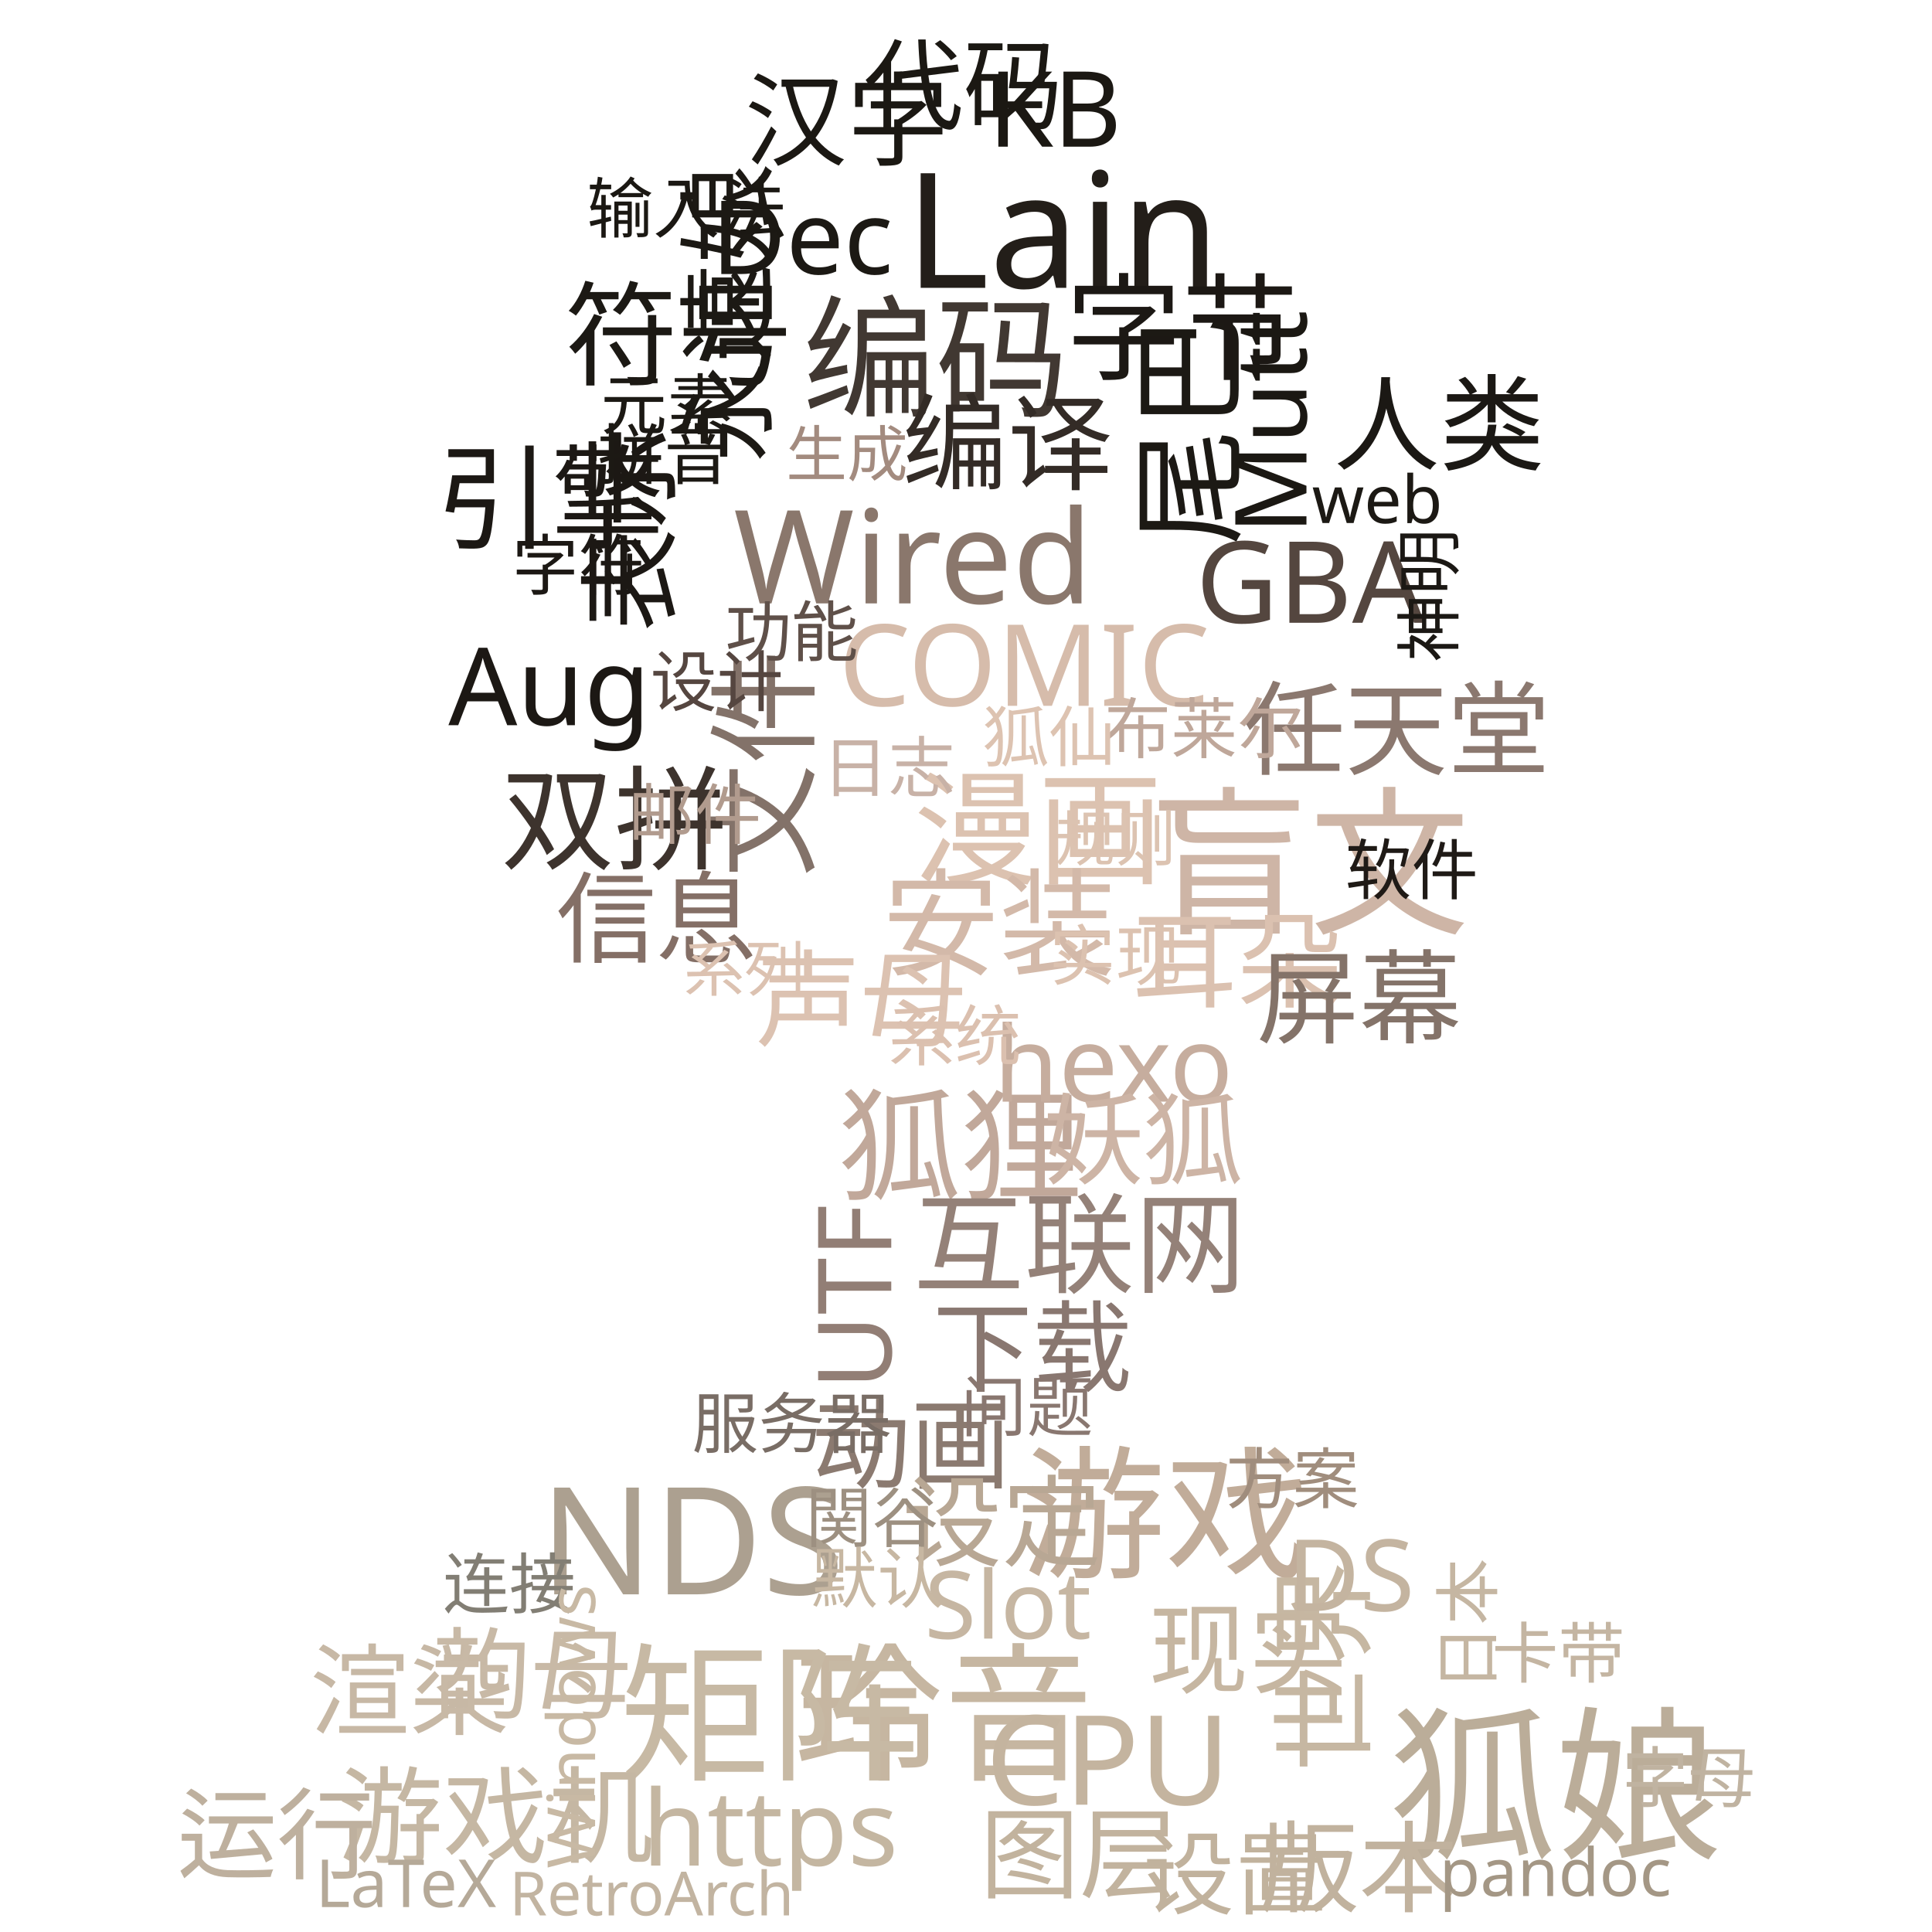
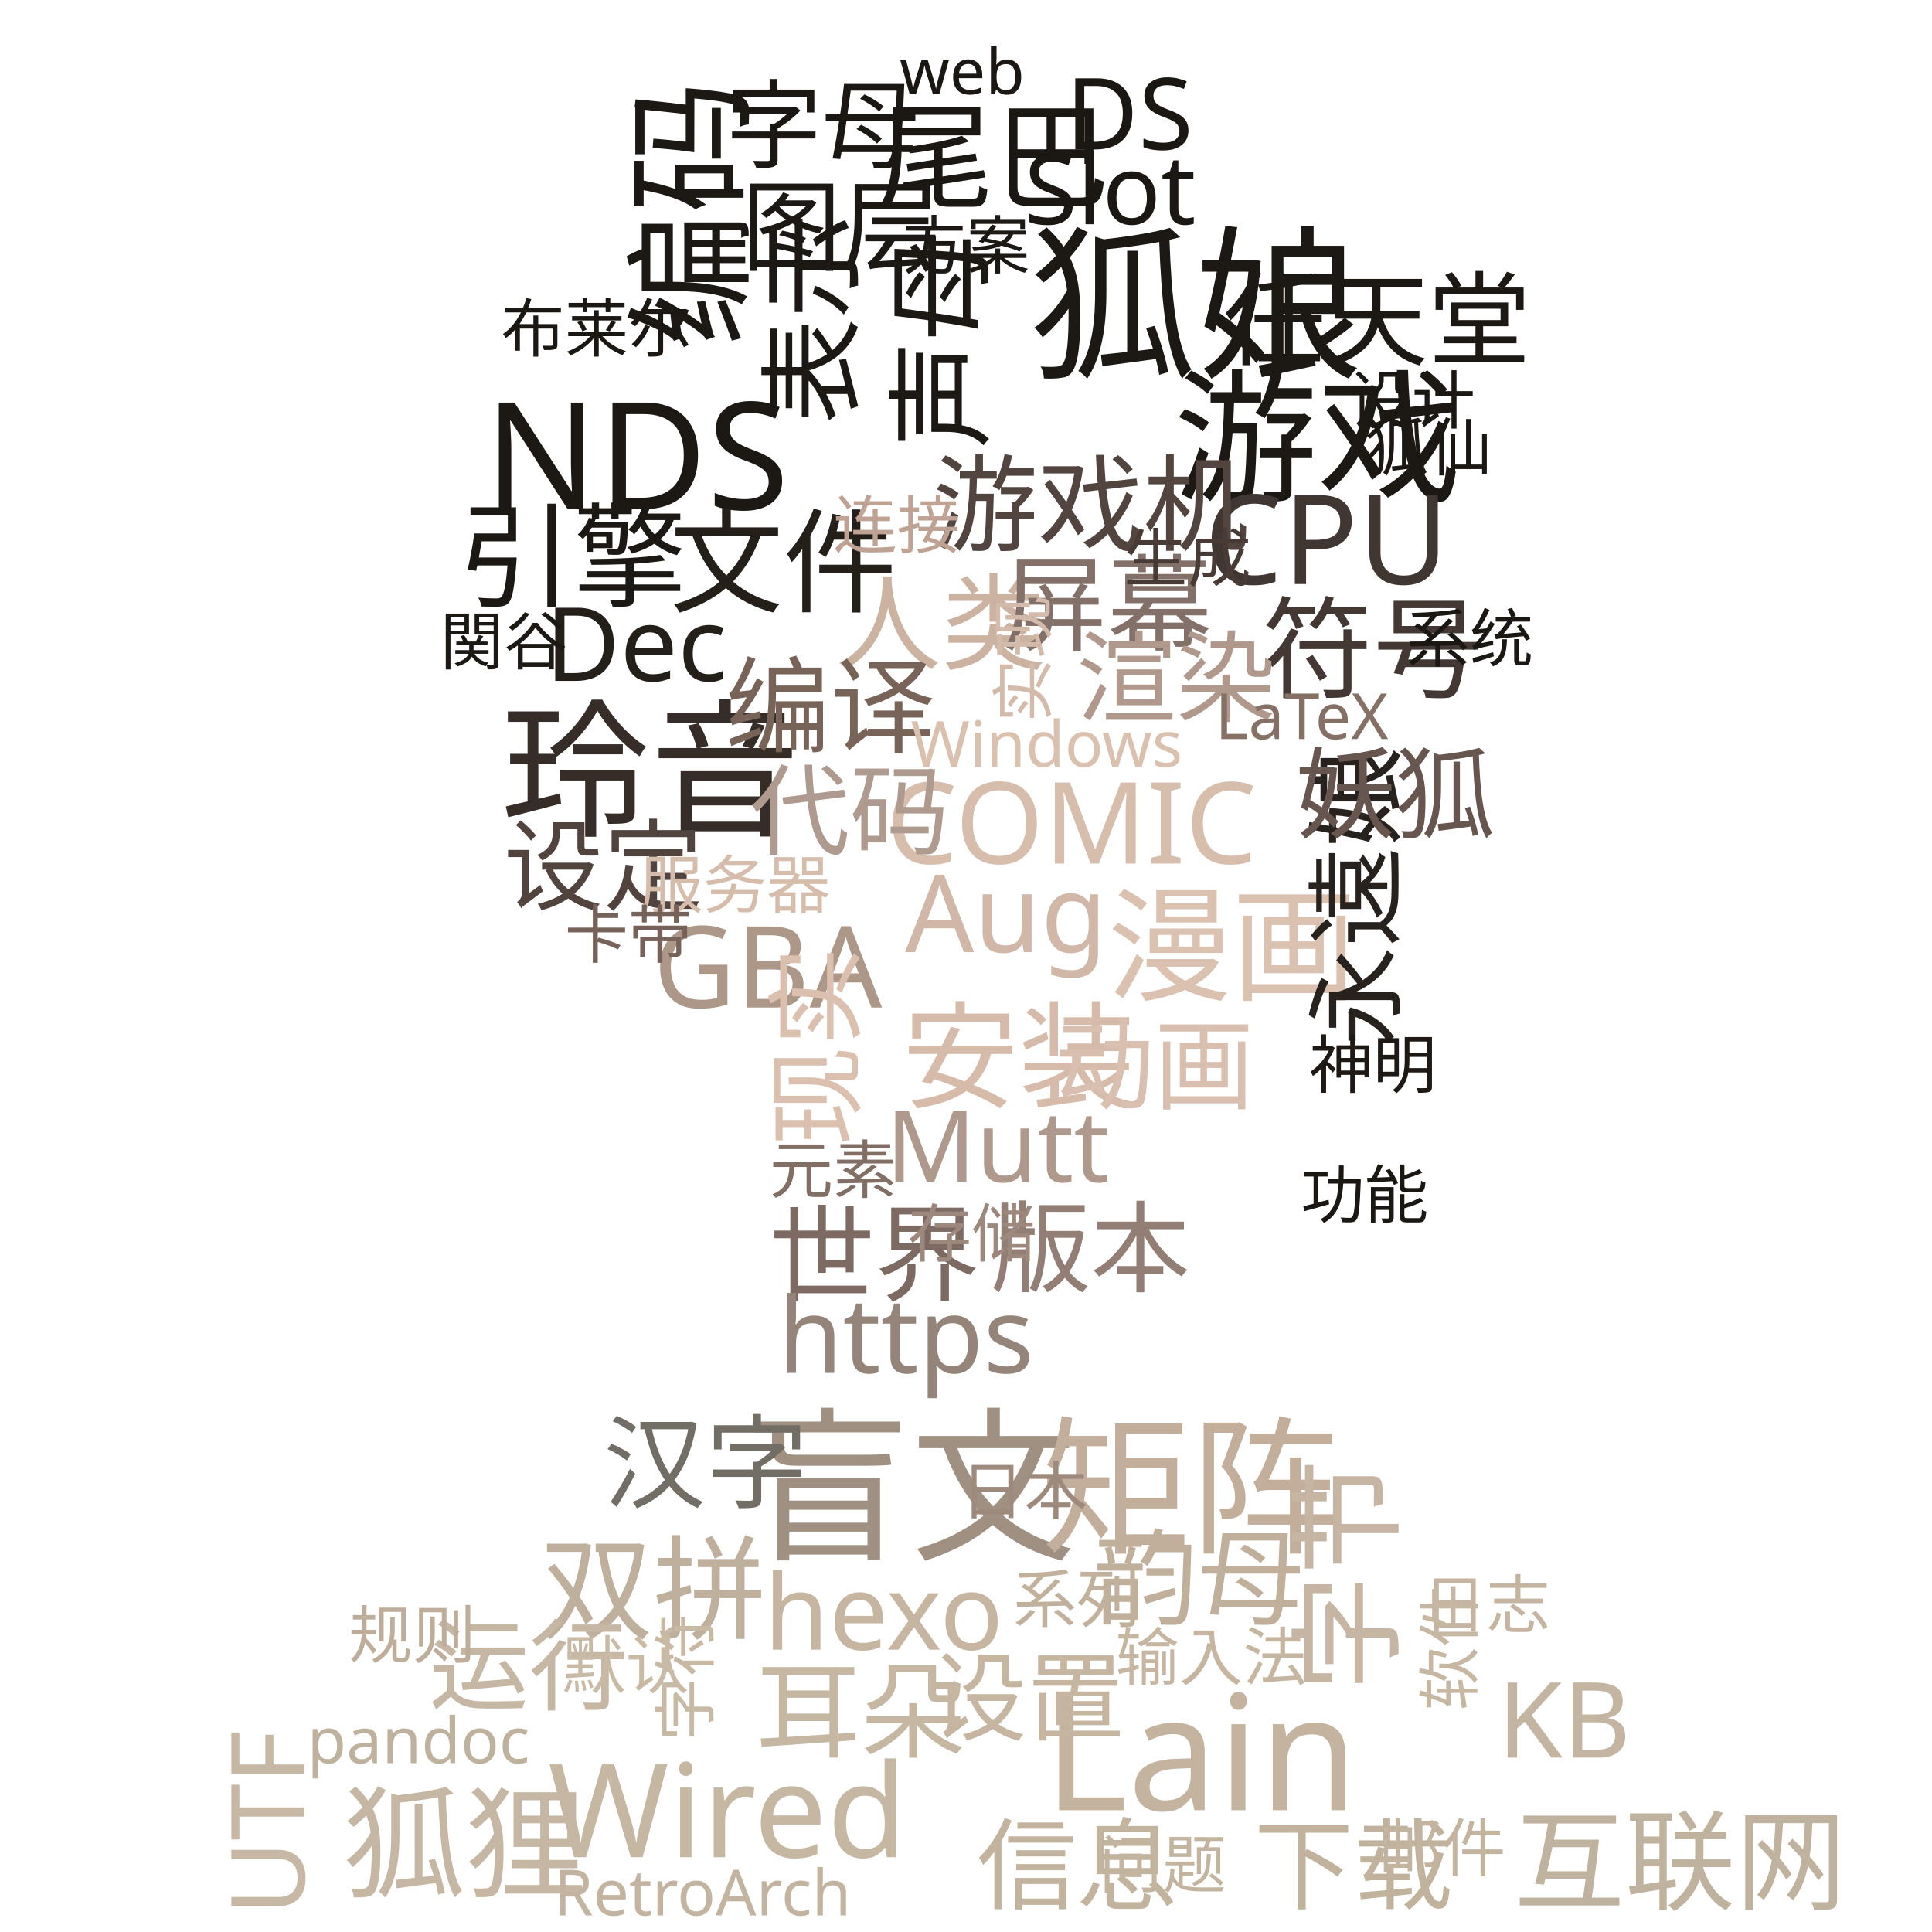
<svg xmlns="http://www.w3.org/2000/svg" width="698" height="698">
  <style>text{font-family:'Droid Sans Mono';font-weight:normal;font-style:normal;}</style>
-   <text transform="translate(502,667)" font-size="60" style="fill:rgb(187, 173, 153)">狐娘</text>
-   <text transform="translate(415,333)" font-size="58" style="fill:rgb(206, 181, 166)">盲文</text>
-   <text transform="translate(327,104)" font-size="58" style="fill:rgb(35, 30, 25)">Lain</text>
-   <text transform="translate(195,576)" font-size="54" style="fill:rgb(172, 160, 144)">NDS</text>
-   <text transform="translate(287,639)" font-size="54" style="fill:rgb(198, 182, 161)">玲音</text>
-   <text transform="translate(224,639)" font-size="54" style="fill:rgb(199, 185, 164)">矩阵</text>
-   <text transform="translate(369,566)" font-size="52" style="fill:rgb(193, 172, 153)">游戏</text>
-   <text transform="translate(290,147)" font-size="48" style="fill:rgb(65, 56, 50)">编码</text>
-   <text transform="translate(265,218)" font-size="47" style="fill:rgb(138, 119, 108)">Wired</text>
-   <text transform="translate(330,316)" font-size="45" style="fill:rgb(220, 194, 176)">漫画</text>
-   <text transform="translate(356,652)" font-size="45" style="fill:rgb(196, 180, 159)">CPU</text>
-   <text transform="translate(303,430)" font-size="44" style="fill:rgb(193, 168, 154)">狐狸</text>
-   <text transform="translate(445,197) rotate(-90)" font-size="42" style="fill:rgb(28, 25, 20)">尾巴</text>
-   <text transform="translate(319,349)" font-size="42" style="fill:rgb(211, 185, 169)">安装</text>
-   <text transform="translate(385,134)" font-size="42" style="fill:rgb(28, 24, 20)">字节</text>
-   <text transform="translate(291,317) rotate(-90)" font-size="41" style="fill:rgb(131, 114, 105)">文件</text>
-   <text transform="translate(204,136)" font-size="41" style="fill:rgb(28, 25, 20)">符号</text>
-   <text transform="translate(158,195)" font-size="41" style="fill:rgb(28, 24, 20)">引擎</text>
-   <text transform="translate(432,225)" font-size="41" style="fill:rgb(84, 70, 63)">GBA</text>
-   <text transform="translate(181,311)" font-size="41" style="fill:rgb(61, 51, 45)">双拼</text>
-   <text transform="translate(303,255)" font-size="41" style="fill:rgb(214, 188, 171)">COMIC</text>
-   <text transform="translate(330,464)" font-size="40" style="fill:rgb(148, 129, 120)">互联网</text>
-   <text transform="translate(162,262)" font-size="39" style="fill:rgb(28, 24, 20)">Aug</text>
-   <text transform="translate(273,375)" font-size="38" style="fill:rgb(220, 194, 177)">声母</text>
-   <text transform="translate(492,640) rotate(-90)" font-size="38" style="fill:rgb(198, 183, 162)">世界</text>
-   <text transform="translate(482,167)" font-size="38" style="fill:rgb(27, 24, 20)">人类</text>
-   <text transform="translate(326,174)" font-size="38" style="fill:rgb(51, 43, 38)">编译</text>
-   <text transform="translate(409,361)" font-size="38" style="fill:rgb(219, 193, 176)">耳朵</text>
-   <text transform="translate(359,398)" font-size="38" style="fill:rgb(198, 173, 158)">hexo</text>
-   <text transform="translate(122,670)" font-size="38" style="fill:rgb(197, 183, 163)">游戏机</text>
-   <text transform="translate(357,53)" font-size="38" style="fill:rgb(27, 24, 19)">KB</text>
-   <text transform="translate(232,674)" font-size="38" style="fill:rgb(196, 182, 161)">https</text>
-   <text transform="translate(454,374)" font-size="37" style="fill:rgb(132, 115, 105)">屏幕</text>
-   <text transform="translate(241,228) rotate(-90)" font-size="37" style="fill:rgb(28, 24, 20)">表示</text>
-   <text transform="translate(322,502) rotate(-90)" font-size="37" style="fill:rgb(146, 126, 117)">UTF</text>
-   <text transform="translate(449,277)" font-size="37" style="fill:rgb(139, 120, 111)">任天堂</text>
-   <text transform="translate(269,57)" font-size="37" style="fill:rgb(27, 24, 19)">汉字</text>
-   <text transform="translate(257,99)" font-size="37" style="fill:rgb(28, 25, 20)">Dec</text>
-   <text transform="translate(455,688)" font-size="36" style="fill:rgb(193, 178, 158)">版本</text>
-   <text transform="translate(64,676)" font-size="36" style="fill:rgb(190, 176, 158)">运行</text>
-   <text transform="translate(337,500)" font-size="36" style="fill:rgb(137, 119, 112)">下载</text>
-   <text transform="translate(201,345)" font-size="36" style="fill:rgb(132, 111, 102)">信息</text>
-   <text transform="translate(112,624)" font-size="36" style="fill:rgb(199, 184, 165)">渲染</text>
-   <text transform="translate(415,609)" font-size="36" style="fill:rgb(198, 182, 161)">现实</text>
-   <text transform="translate(293,535)" font-size="36" style="fill:rgb(139, 122, 112)">动画</text>
-   <text transform="translate(465,582)" font-size="36" style="fill:rgb(196, 180, 160)">DS</text>
-   <text transform="translate(276,167) rotate(-90)" font-size="36" style="fill:rgb(28, 25, 20)">永遠娘</text>
-   <text transform="translate(354,683)" font-size="36" style="fill:rgb(194, 179, 158)">图层</text>
-   <text transform="translate(156,618)" font-size="36" style="fill:rgb(200, 185, 166)">韵母</text>
-   <text transform="translate(377,425)" font-size="36" style="fill:rgb(205, 180, 165)">妖狐</text>
-   <text transform="translate(326,563)" font-size="36" style="fill:rgb(184, 167, 148)">设定</text>
-   <text transform="translate(312,44)" font-size="36" style="fill:rgb(27, 24, 19)">代码</text>
-   <text transform="translate(472,193) rotate(-90)" font-size="36" style="fill:rgb(27, 24, 19)">Mutt</text>
-   <text transform="translate(334,592)" font-size="34" style="fill:rgb(198, 182, 162)">Slot</text>
-   <text transform="translate(413,689)" font-size="33" style="fill:rgb(193, 178, 157)">设置</text>
-   <text transform="translate(520,685)" font-size="24" style="fill:rgb(164, 151, 133)">pandoc</text>
-   <text transform="translate(160,581)" font-size="24" style="fill:rgb(130, 126, 116)">连接</text>
-   <text transform="translate(235,255)" font-size="24" style="fill:rgb(85, 70, 64)">设计</text>
-   <text transform="translate(250,523)" font-size="24" style="fill:rgb(121, 109, 101)">服务器</text>
-   <text transform="translate(525,239) rotate(-90)" font-size="24" style="fill:rgb(27, 24, 20)">神明</text>
-   <text transform="translate(399,272)" font-size="24" style="fill:rgb(191, 167, 154)">布莱尔</text>
-   <text transform="translate(355,275)" font-size="24" style="fill:rgb(221, 195, 177)">狐仙</text>
-   <text transform="translate(321,383)" font-size="24" style="fill:rgb(219, 192, 175)">系统</text>
-   <text transform="translate(379,354)" font-size="24" style="fill:rgb(220, 194, 176)">实现</text>
-   <text transform="translate(114,689)" font-size="24" style="fill:rgb(181, 169, 152)">LaTeX</text>
-   <text transform="translate(297,286)" font-size="24" style="fill:rgb(200, 178, 167)">日志</text>
-   <text transform="translate(539,611) rotate(-90)" font-size="24" style="fill:rgb(197, 182, 162)">日本</text>
-   <text transform="translate(215,675) rotate(-90)" font-size="24" style="fill:rgb(200, 185, 164)">Windows</text>
-   <text transform="translate(291,557)" font-size="24" style="fill:rgb(157, 144, 129)">関谷</text>
-   <text transform="translate(586,651)" font-size="24" style="fill:rgb(192, 179, 161)">字母</text>
-   <text transform="translate(217,155)" font-size="24" style="fill:rgb(28, 25, 20)">元素</text>
-   <text transform="translate(185,213)" font-size="24" style="fill:rgb(28, 24, 20)">字符</text>
-   <text transform="translate(443,543)" font-size="24" style="fill:rgb(160, 141, 125)">方案</text>
-   <text transform="translate(486,323)" font-size="24" style="fill:rgb(31, 26, 22)">软件</text>
-   <text transform="translate(347,517)" font-size="24" style="fill:rgb(137, 119, 112)">问题</text>
-   <text transform="translate(539,606)" font-size="24" style="fill:rgb(196, 181, 162)">卡带</text>
-   <text transform="translate(262,237)" font-size="24" style="fill:rgb(95, 80, 73)">功能</text>
-   <text transform="translate(212,84)" font-size="24" style="fill:rgb(27, 24, 19)">输入法</text>
-   <text transform="translate(227,303)" font-size="24" style="fill:rgb(177, 155, 142)">邮件</text>
-   <text transform="translate(216,173)" font-size="24" style="fill:rgb(28, 25, 20)">拼音</text>
-   <text transform="translate(293,579)" font-size="24" style="fill:rgb(199, 183, 162)">默认</text>
-   <text transform="translate(474,189)" font-size="24" style="fill:rgb(28, 25, 20)">web</text>
-   <text transform="translate(184,692)" font-size="22" style="fill:rgb(194, 180, 161)">RetroArch</text>
-   <text transform="translate(284,172)" font-size="22" style="fill:rgb(163, 139, 127)">生成</text>
-   <text transform="translate(247,358)" font-size="22" style="fill:rgb(220, 194, 177)">系列</text>
-   <text transform="translate(381,311)" font-size="22" style="fill:rgb(220, 195, 177)">规则</text>
+   <text transform="translate(372,132)" font-size="60" style="fill:rgb(28, 24, 20)">狐娘</text>
+   <text transform="translate(269,559)" font-size="60" style="fill:rgb(159, 144, 130)">盲文</text>
+   <text transform="translate(377,654)" font-size="58" style="fill:rgb(196, 180, 159)">Lain</text>
+   <text transform="translate(175,184)" font-size="54" style="fill:rgb(28, 24, 20)">NDS</text>
+   <text transform="translate(181,298)" font-size="54" style="fill:rgb(54, 45, 40)">玲音</text>
+   <text transform="translate(376,557)" font-size="54" style="fill:rgb(195, 174, 155)">矩阵</text>
+   <text transform="translate(424,177)" font-size="52" style="fill:rgb(28, 24, 20)">游戏</text>
+   <text transform="translate(267,125) rotate(-90)" font-size="48" style="fill:rgb(28, 25, 20)">编码</text>
+   <text transform="translate(198,671)" font-size="47" style="fill:rgb(197, 183, 162)">Wired</text>
+   <text transform="translate(400,358)" font-size="45" style="fill:rgb(219, 193, 176)">漫画</text>
+   <text transform="translate(435,211)" font-size="45" style="fill:rgb(65, 55, 50)">CPU</text>
+   <text transform="translate(124,682)" font-size="44" style="fill:rgb(197, 183, 163)">狐狸</text>
+   <text transform="translate(317,72)" font-size="42" style="fill:rgb(27, 24, 20)">尾巴</text>
+   <text transform="translate(326,397)" font-size="42" style="fill:rgb(214, 187, 170)">安装</text>
+   <text transform="translate(502,611) rotate(-90)" font-size="42" style="fill:rgb(197, 181, 162)">字节</text>
+   <text transform="translate(242,218)" font-size="41" style="fill:rgb(37, 31, 26)">文件</text>
+   <text transform="translate(166,216)" font-size="41" style="fill:rgb(28, 25, 20)">引擎</text>
+   <text transform="translate(236,364)" font-size="41" style="fill:rgb(172, 151, 137)">GBA</text>
+   <text transform="translate(195,589)" font-size="41" style="fill:rgb(190, 176, 157)">双拼</text>
+   <text transform="translate(320,312)" font-size="41" style="fill:rgb(215, 189, 172)">COMIC</text>
+   <text transform="translate(456,249)" font-size="40" style="fill:rgb(67, 56, 51)">符号</text>
+   <text transform="translate(547,687)" font-size="40" style="fill:rgb(191, 178, 158)">互联网</text>
+   <text transform="translate(327,344)" font-size="39" style="fill:rgb(209, 183, 167)">Aug</text>
+   <text transform="translate(354,162) rotate(-90)" font-size="39" style="fill:rgb(28, 25, 20)">声母</text>
+   <text transform="translate(278,467)" font-size="38" style="fill:rgb(124, 106, 99)">世界</text>
+   <text transform="translate(302,239)" font-size="38" style="fill:rgb(204, 178, 161)">人类</text>
+   <text transform="translate(262,269)" font-size="38" style="fill:rgb(119, 99, 87)">编译</text>
+   <text transform="translate(273,632)" font-size="38" style="fill:rgb(198, 183, 162)">耳朵</text>
+   <text transform="translate(276,596)" font-size="38" style="fill:rgb(198, 182, 161)">hexo</text>
+   <text transform="translate(337,196)" font-size="38" style="fill:rgb(82, 69, 63)">游戏机</text>
+   <text transform="translate(395,584)" font-size="38" style="fill:rgb(192, 175, 154)">韵母</text>
+   <text transform="translate(541,635)" font-size="38" style="fill:rgb(196, 181, 162)">KB</text>
+   <text transform="translate(281,496)" font-size="38" style="fill:rgb(149, 132, 121)">https</text>
+   <text transform="translate(307,153) rotate(-90)" font-size="38" style="fill:rgb(28, 25, 20)">表示</text>
+   <text transform="translate(362,232)" font-size="38" style="fill:rgb(131, 113, 105)">屏幕</text>
+   <text transform="translate(110,692) rotate(-90)" font-size="37" style="fill:rgb(199, 184, 165)">UTF</text>
+   <text transform="translate(442,129)" font-size="37" style="fill:rgb(28, 24, 20)">任天堂</text>
+   <text transform="translate(218,542)" font-size="37" style="fill:rgb(114, 109, 101)">汉字</text>
+   <text transform="translate(197,246)" font-size="37" style="fill:rgb(37, 31, 26)">Dec</text>
+   <text transform="translate(358,464)" font-size="36" style="fill:rgb(146, 126, 116)">版本</text>
+   <text transform="translate(155,615)" font-size="36" style="fill:rgb(198, 183, 164)">运行</text>
+   <text transform="translate(453,687)" font-size="36" style="fill:rgb(193, 178, 158)">下载</text>
+   <text transform="translate(353,687)" font-size="36" style="fill:rgb(193, 179, 158)">信息</text>
+   <text transform="translate(389,258)" font-size="36" style="fill:rgb(176, 152, 140)">渲染</text>
+   <text transform="translate(308,414) rotate(-90)" font-size="36" style="fill:rgb(219, 192, 175)">现实</text>
+   <text transform="translate(381,398)" font-size="36" style="fill:rgb(217, 191, 175)">动画</text>
+   <text transform="translate(503,378) rotate(-90)" font-size="36" style="fill:rgb(40, 34, 30)">永遠娘</text>
+   <text transform="translate(385,54)" font-size="36" style="fill:rgb(27, 24, 19)">DS</text>
+   <text transform="translate(268,95)" font-size="36" style="fill:rgb(28, 24, 20)">图层</text>
+   <text transform="translate(468,300)" font-size="36" style="fill:rgb(103, 86, 79)">妖狐</text>
+   <text transform="translate(182,326)" font-size="36" style="fill:rgb(81, 67, 62)">设定</text>
+   <text transform="translate(271,306)" font-size="36" style="fill:rgb(174, 154, 143)">代码</text>
+   <text transform="translate(320,427)" font-size="36" style="fill:rgb(175, 152, 140)">Mutt</text>
+   <text transform="translate(370,81)" font-size="35" style="fill:rgb(27, 24, 20)">Slot</text>
+   <text transform="translate(262,58)" font-size="35" style="fill:rgb(27, 24, 19)">字母</text>
+   <text transform="translate(336,626)" font-size="35" style="fill:rgb(198, 182, 161)">设置</text>
+   <text transform="translate(111,637)" font-size="23" style="fill:rgb(190, 177, 158)">pandoc</text>
+   <text transform="translate(301,198)" font-size="23" style="fill:rgb(190, 163, 149)">连接</text>
+   <text transform="translate(487,153)" font-size="23" style="fill:rgb(27, 24, 19)">设计</text>
+   <text transform="translate(231,328)" font-size="23" style="fill:rgb(213, 188, 171)">服务器</text>
+   <text transform="translate(473,393)" font-size="23" style="fill:rgb(30, 25, 21)">神明</text>
+   <text transform="translate(181,127)" font-size="23" style="fill:rgb(27, 24, 20)">布莱尔</text>
+   <text transform="translate(493,170)" font-size="23" style="fill:rgb(27, 24, 19)">狐仙</text>
+   <text transform="translate(508,239)" font-size="23" style="fill:rgb(27, 24, 19)">系统</text>
+   <text transform="translate(378,261) rotate(-90)" font-size="23" style="fill:rgb(211, 186, 170)">实现</text>
+   <text transform="translate(439,267)" font-size="23" style="fill:rgb(132, 112, 100)">LaTeX</text>
+   <text transform="translate(514,588)" font-size="23" style="fill:rgb(196, 180, 161)">日志</text>
+   <text transform="translate(347,547)" font-size="23" style="fill:rgb(158, 138, 125)">日本</text>
+   <text transform="translate(256,629) rotate(-90)" font-size="23" style="fill:rgb(200, 185, 165)">字符</text>
+   <text transform="translate(159,240)" font-size="23" style="fill:rgb(28, 25, 20)">関谷</text>
+   <text transform="translate(329,277)" font-size="23" style="fill:rgb(218, 193, 175)">Windows</text>
+   <text transform="translate(326,97)" font-size="23" style="fill:rgb(28, 25, 20)">方案</text>
+   <text transform="translate(278,431)" font-size="23" style="fill:rgb(129, 110, 101)">元素</text>
+   <text transform="translate(532,618) rotate(-90)" font-size="23" style="fill:rgb(198, 183, 162)">软件</text>
+   <text transform="translate(397,682)" font-size="23" style="fill:rgb(195, 180, 160)">问题</text>
+   <text transform="translate(204,346)" font-size="23" style="fill:rgb(119, 98, 90)">卡带</text>
+   <text transform="translate(470,440)" font-size="23" style="fill:rgb(27, 24, 20)">功能</text>
+   <text transform="translate(403,607)" font-size="23" style="fill:rgb(198, 182, 161)">输入法</text>
+   <text transform="translate(498,676)" font-size="23" style="fill:rgb(194, 180, 159)">邮件</text>
+   <text transform="translate(203,610)" font-size="23" style="fill:rgb(201, 186, 166)">默认</text>
+   <text transform="translate(325,34)" font-size="23" style="fill:rgb(27, 24, 19)">web</text>
+   <text transform="translate(200,692)" font-size="23" style="fill:rgb(195, 180, 161)">RetroArch</text>
+   <text transform="translate(406,210)" font-size="23" style="fill:rgb(72, 59, 53)">生成</text>
+   <text transform="translate(366,586)" font-size="23" style="fill:rgb(193, 176, 156)">系列</text>
+   <text transform="translate(126,599)" font-size="23" style="fill:rgb(189, 173, 154)">规则</text>
+   <text transform="translate(328,454)" font-size="23" style="fill:rgb(157, 136, 126)">存储</text>
</svg>
